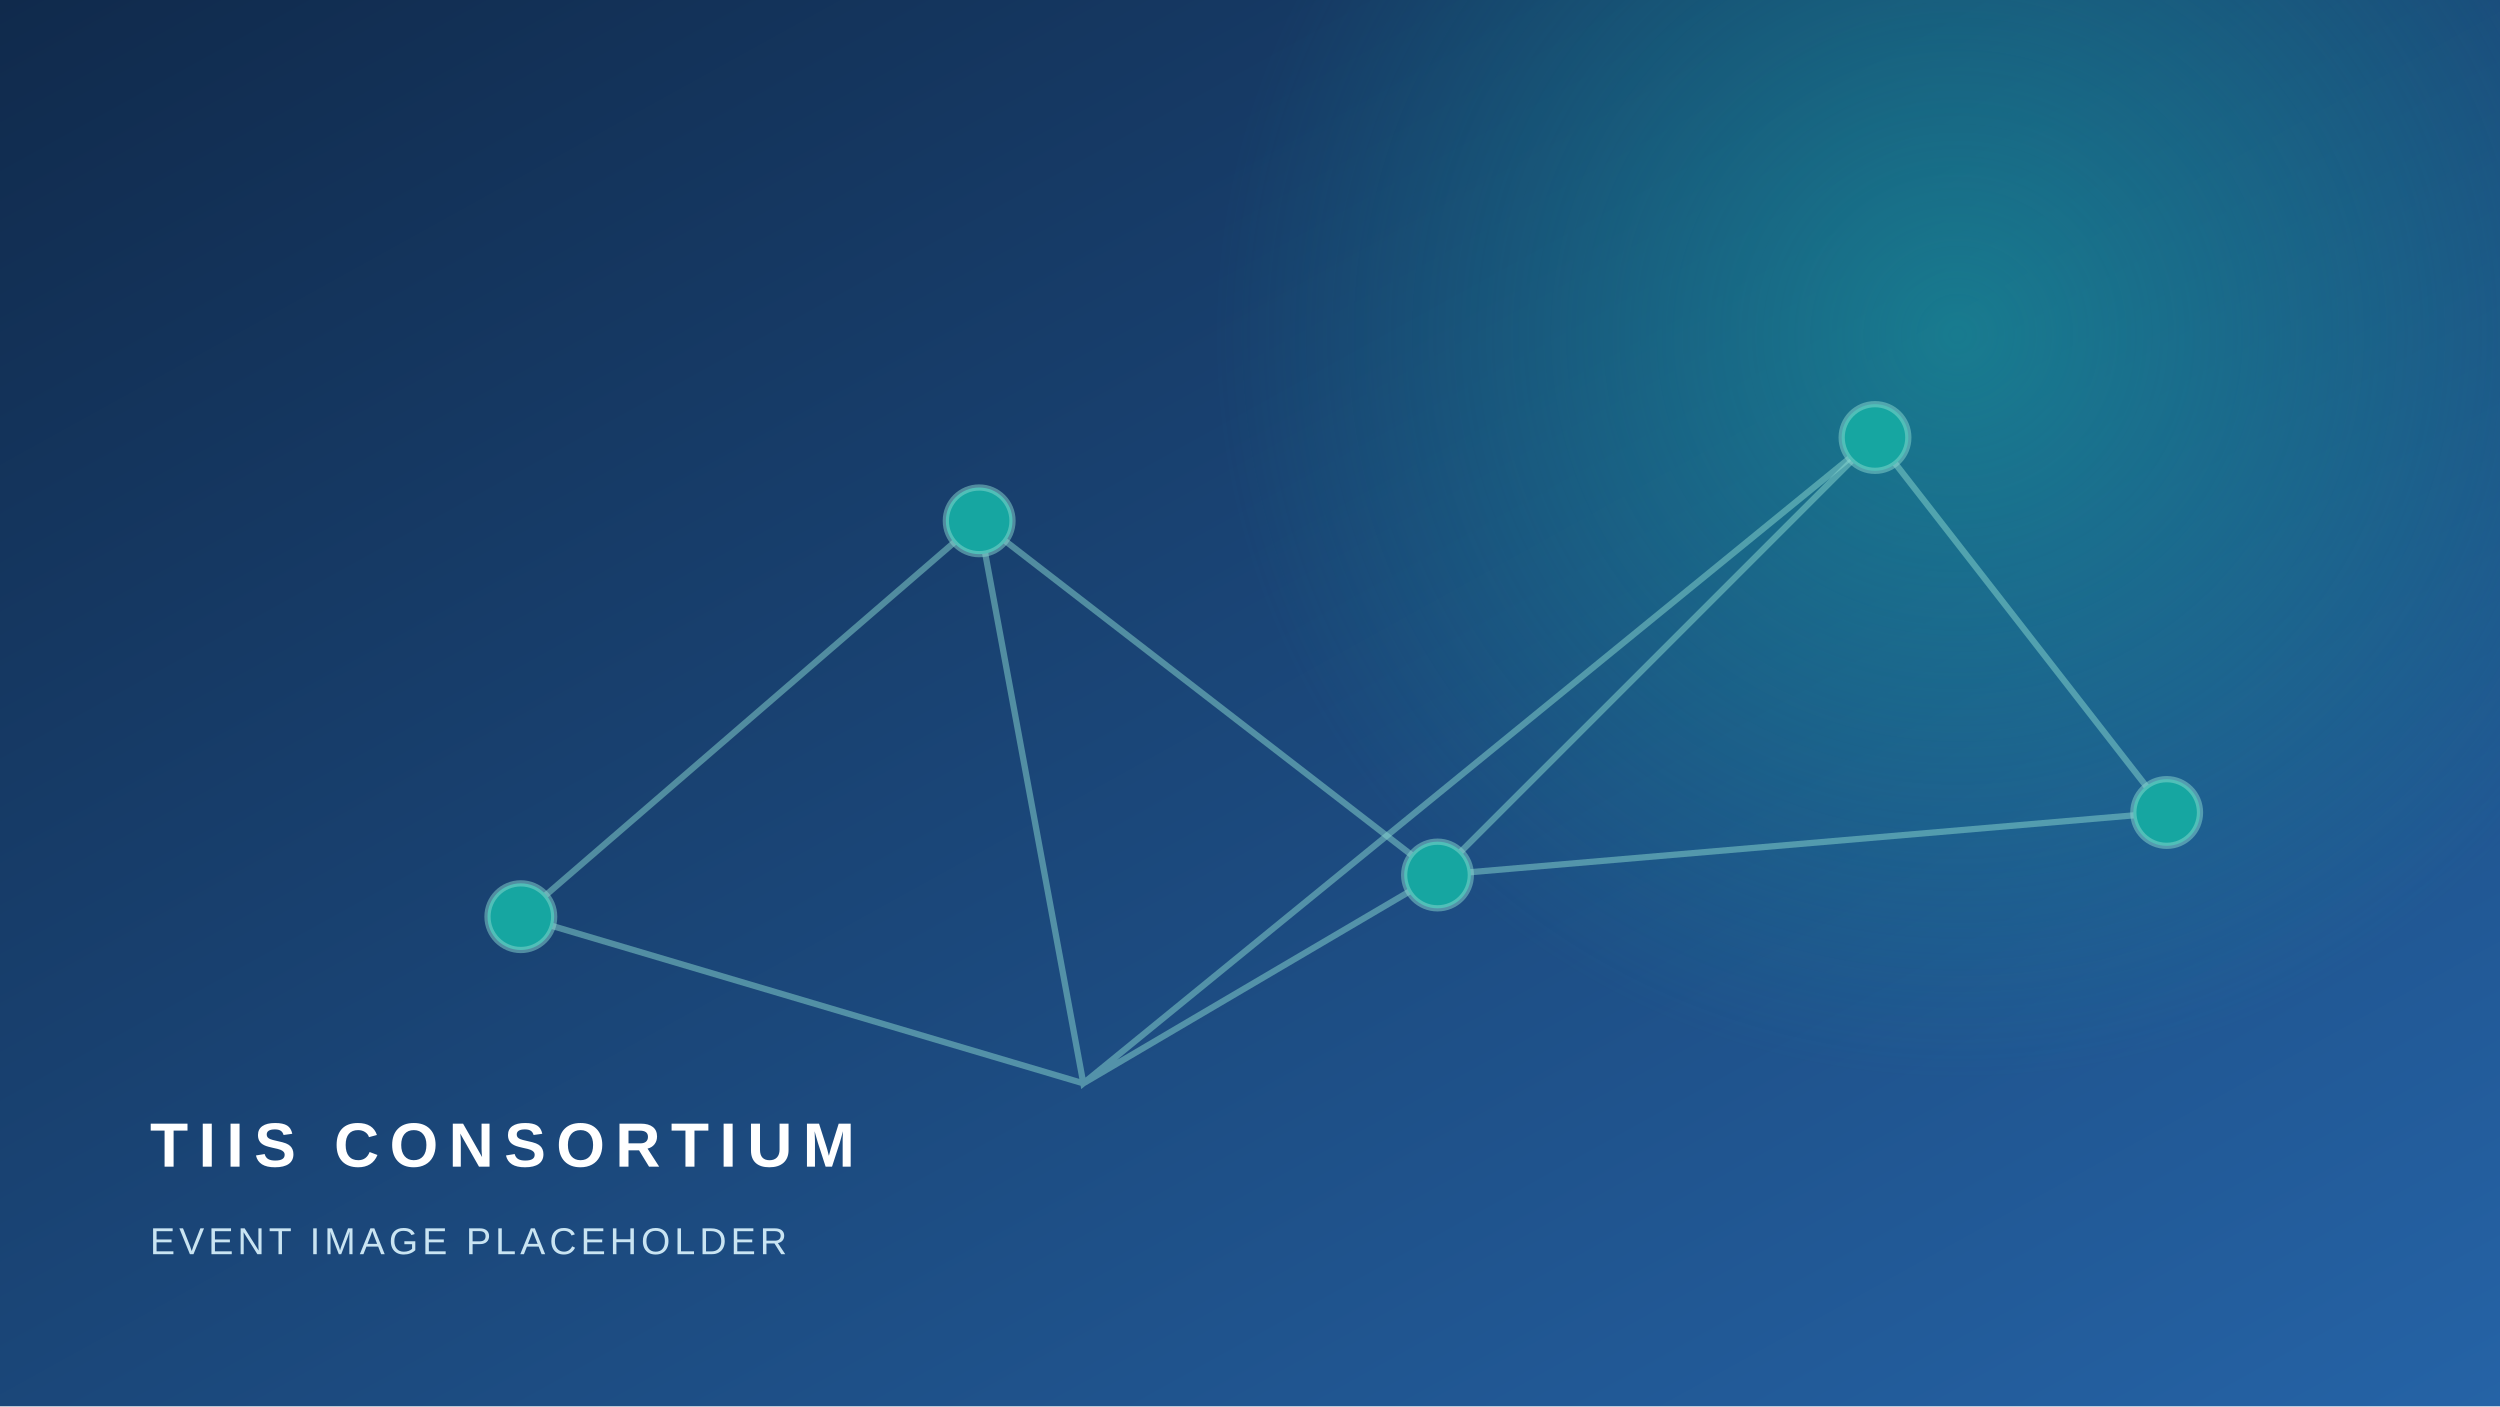
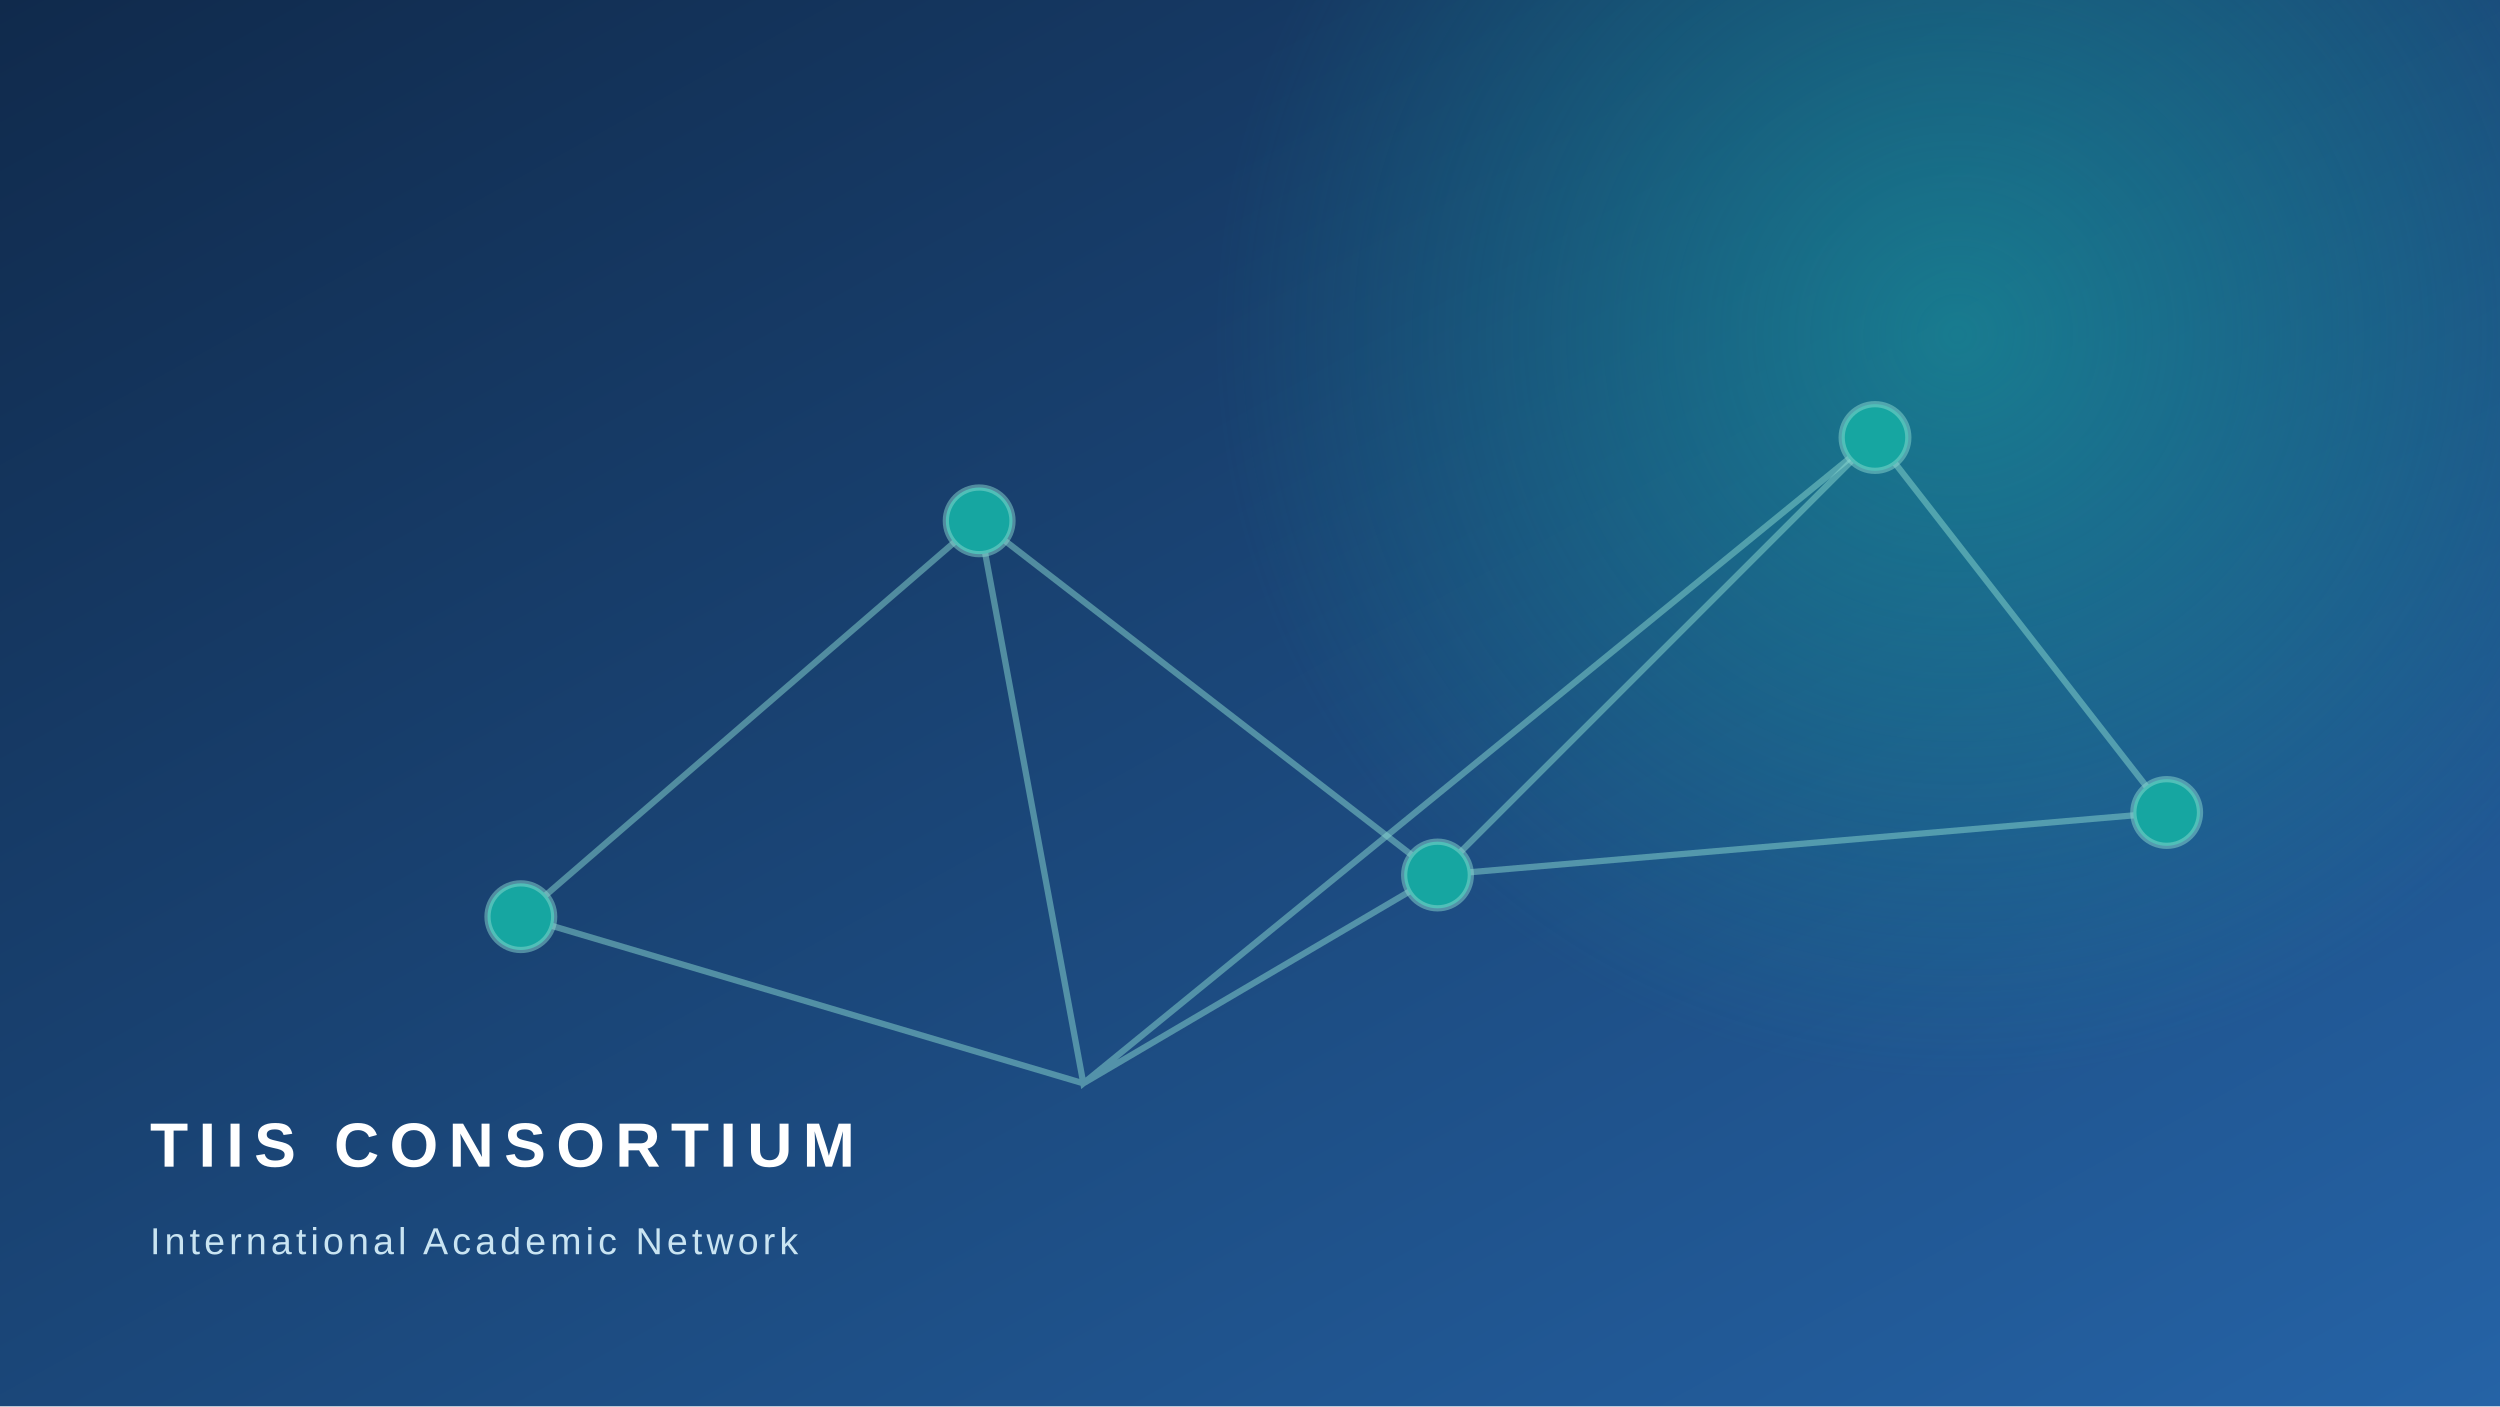
<svg xmlns="http://www.w3.org/2000/svg" viewBox="0 0 1200 675" role="img" aria-labelledby="title desc">
  <defs>
    <linearGradient id="bg" x1="0" y1="0" x2="1" y2="1">
      <stop offset="0" stop-color="#102A4C" />
      <stop offset="1" stop-color="#2563A6" />
    </linearGradient>
    <radialGradient id="glow">
      <stop offset="0" stop-color="#16A6A1" stop-opacity=".55" />
      <stop offset="1" stop-color="#16A6A1" stop-opacity="0" />
    </radialGradient>
  </defs>
  <rect width="1200" height="675" fill="url(#bg)" />
  <circle cx="940" cy="160" r="360" fill="url(#glow)" />
  <g fill="none" stroke="#8BD8D1" stroke-opacity=".5" stroke-width="3">
    <path d="M250 440 470 250 690 420 900 210 1040 390" />
    <path d="M470 250 520 520 900 210M250 440 520 520 690 420 1040 390" />
    <circle cx="250" cy="440" r="16" fill="#16A6A1" />
    <circle cx="470" cy="250" r="16" fill="#16A6A1" />
    <circle cx="690" cy="420" r="16" fill="#16A6A1" />
    <circle cx="900" cy="210" r="16" fill="#16A6A1" />
    <circle cx="1040" cy="390" r="16" fill="#16A6A1" />
  </g>
  <text x="72" y="560" fill="#FFFFFF" font-family="Arial,sans-serif" font-size="30" font-weight="700" letter-spacing="5">TIIS CONSORTIUM</text>
-   <text x="72" y="602" fill="#C9E4F2" font-family="Arial,sans-serif" font-size="18" letter-spacing="2">EVENT IMAGE PLACEHOLDER</text>
+   <text x="72" y="602" fill="#C9E4F2" font-family="Arial,sans-serif" font-size="18" letter-spacing="2">International Academic Network</text>
</svg>
